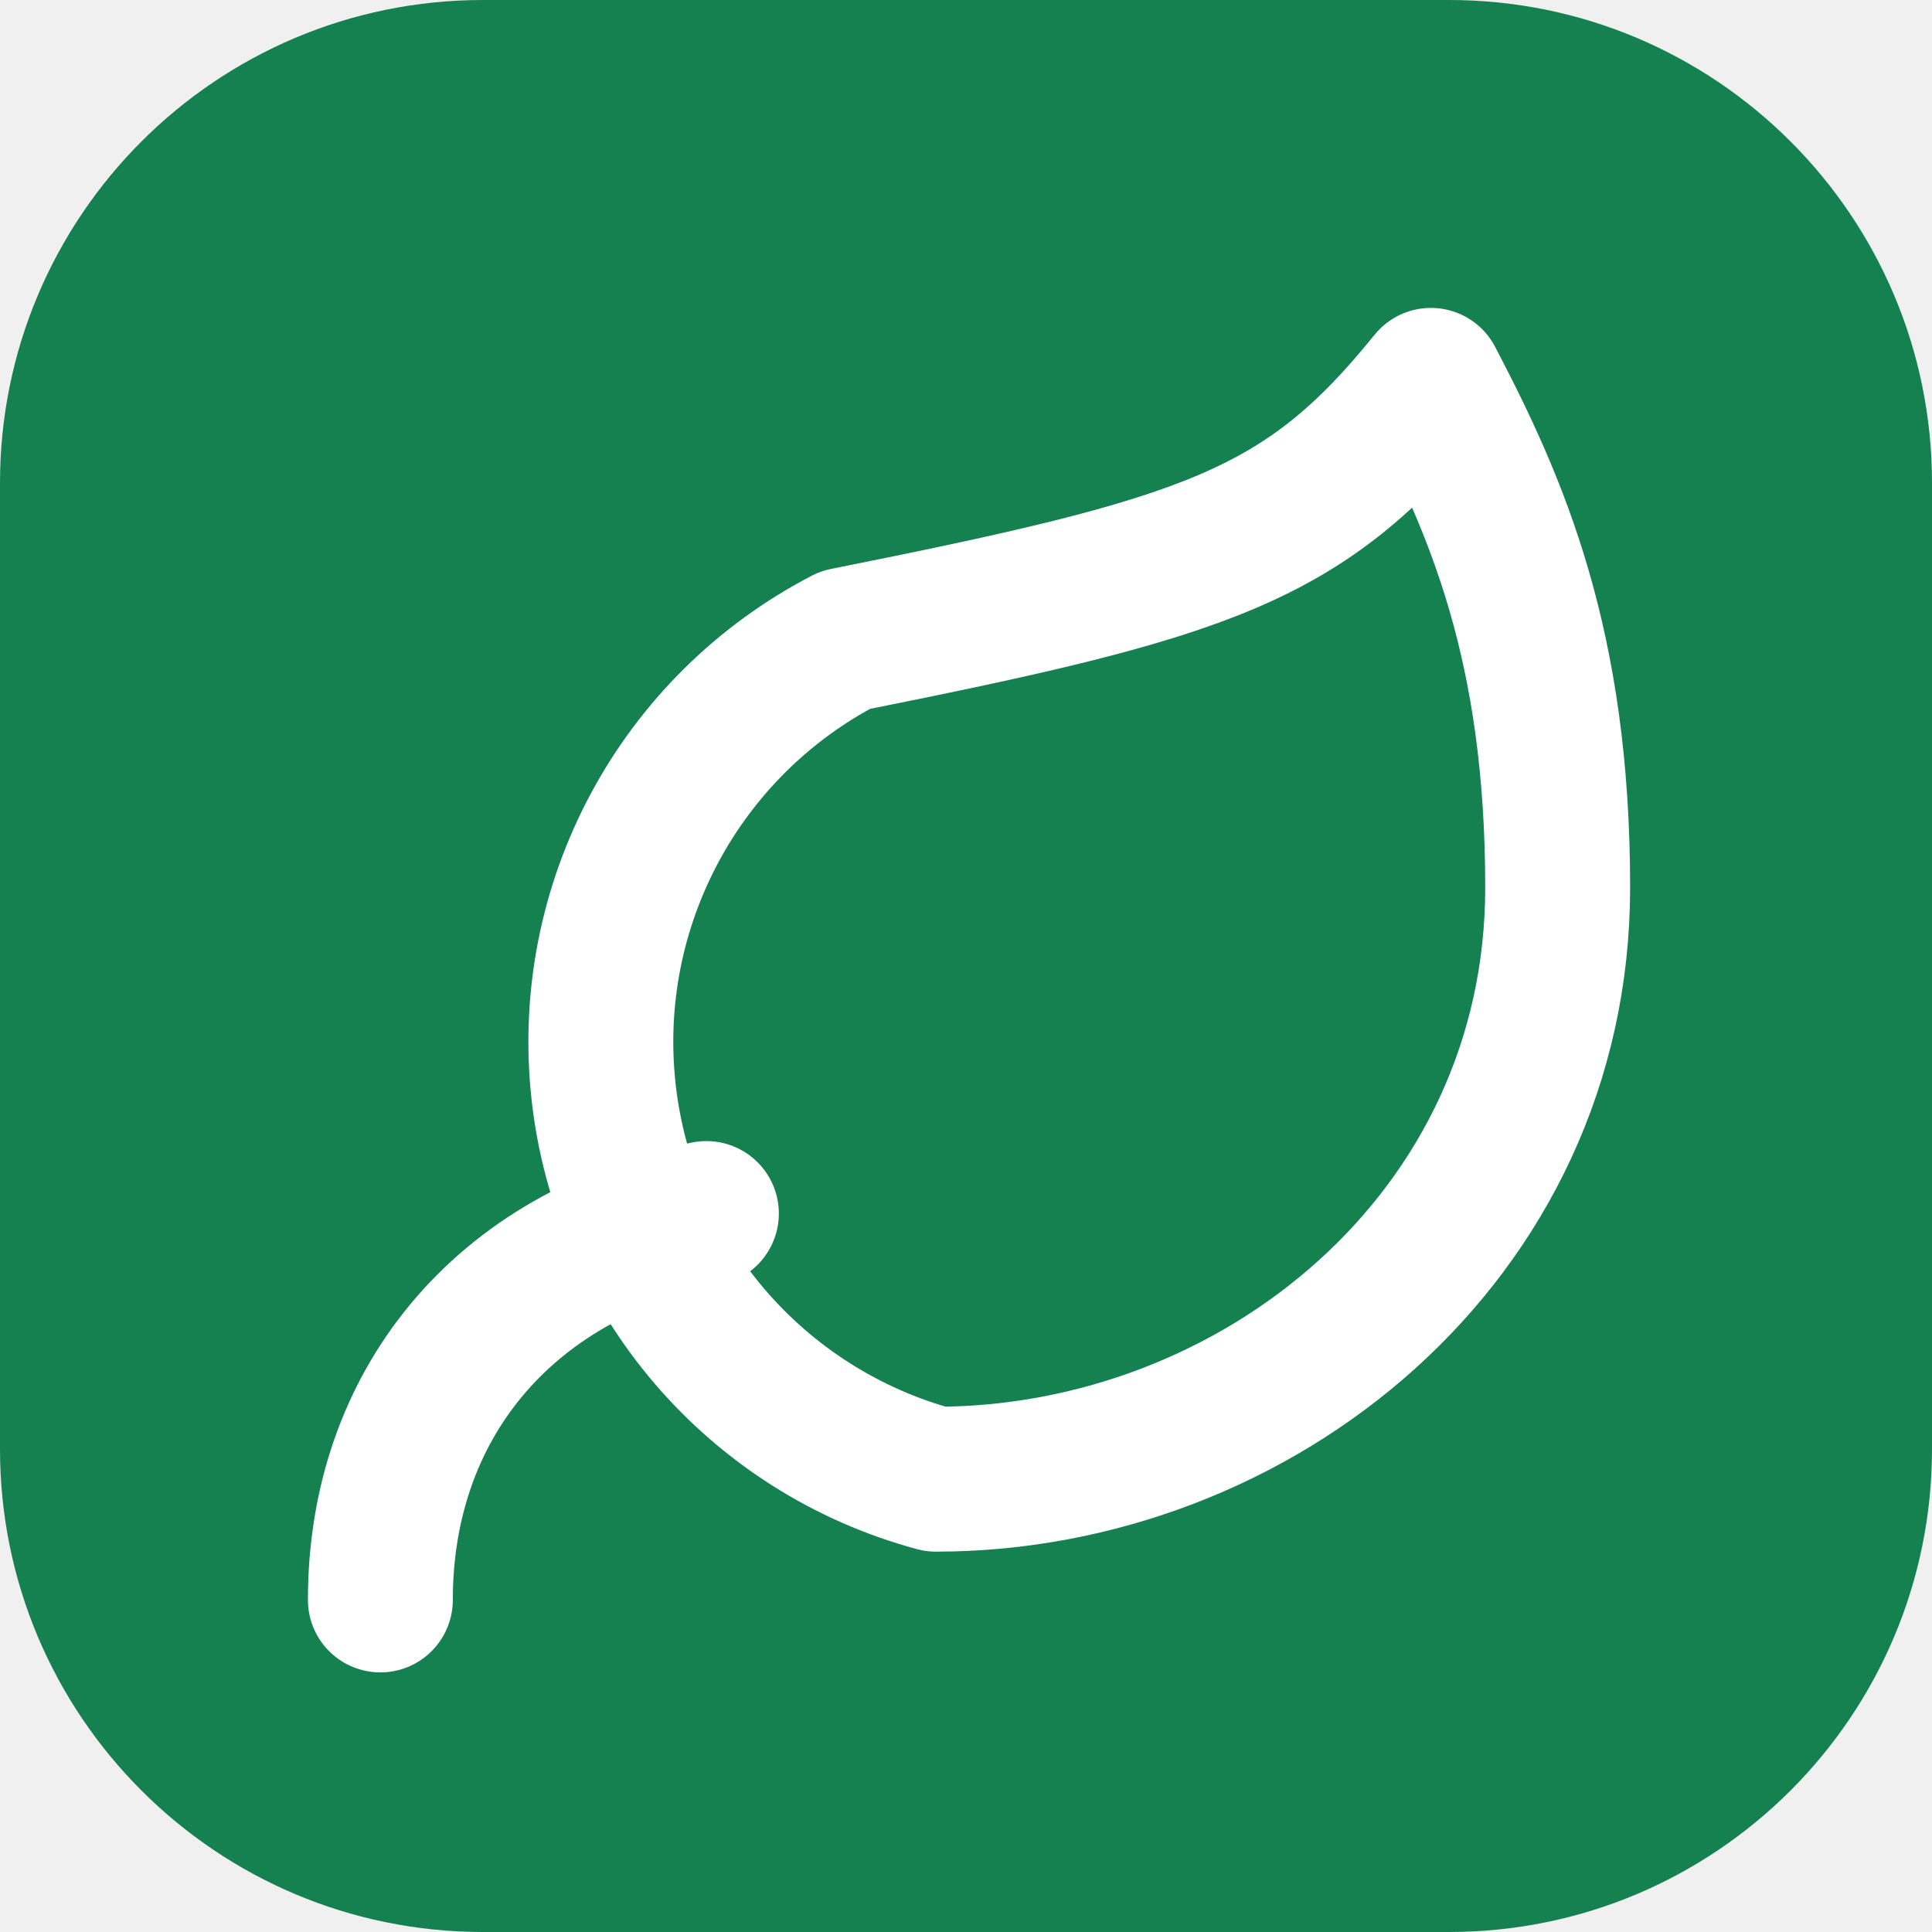
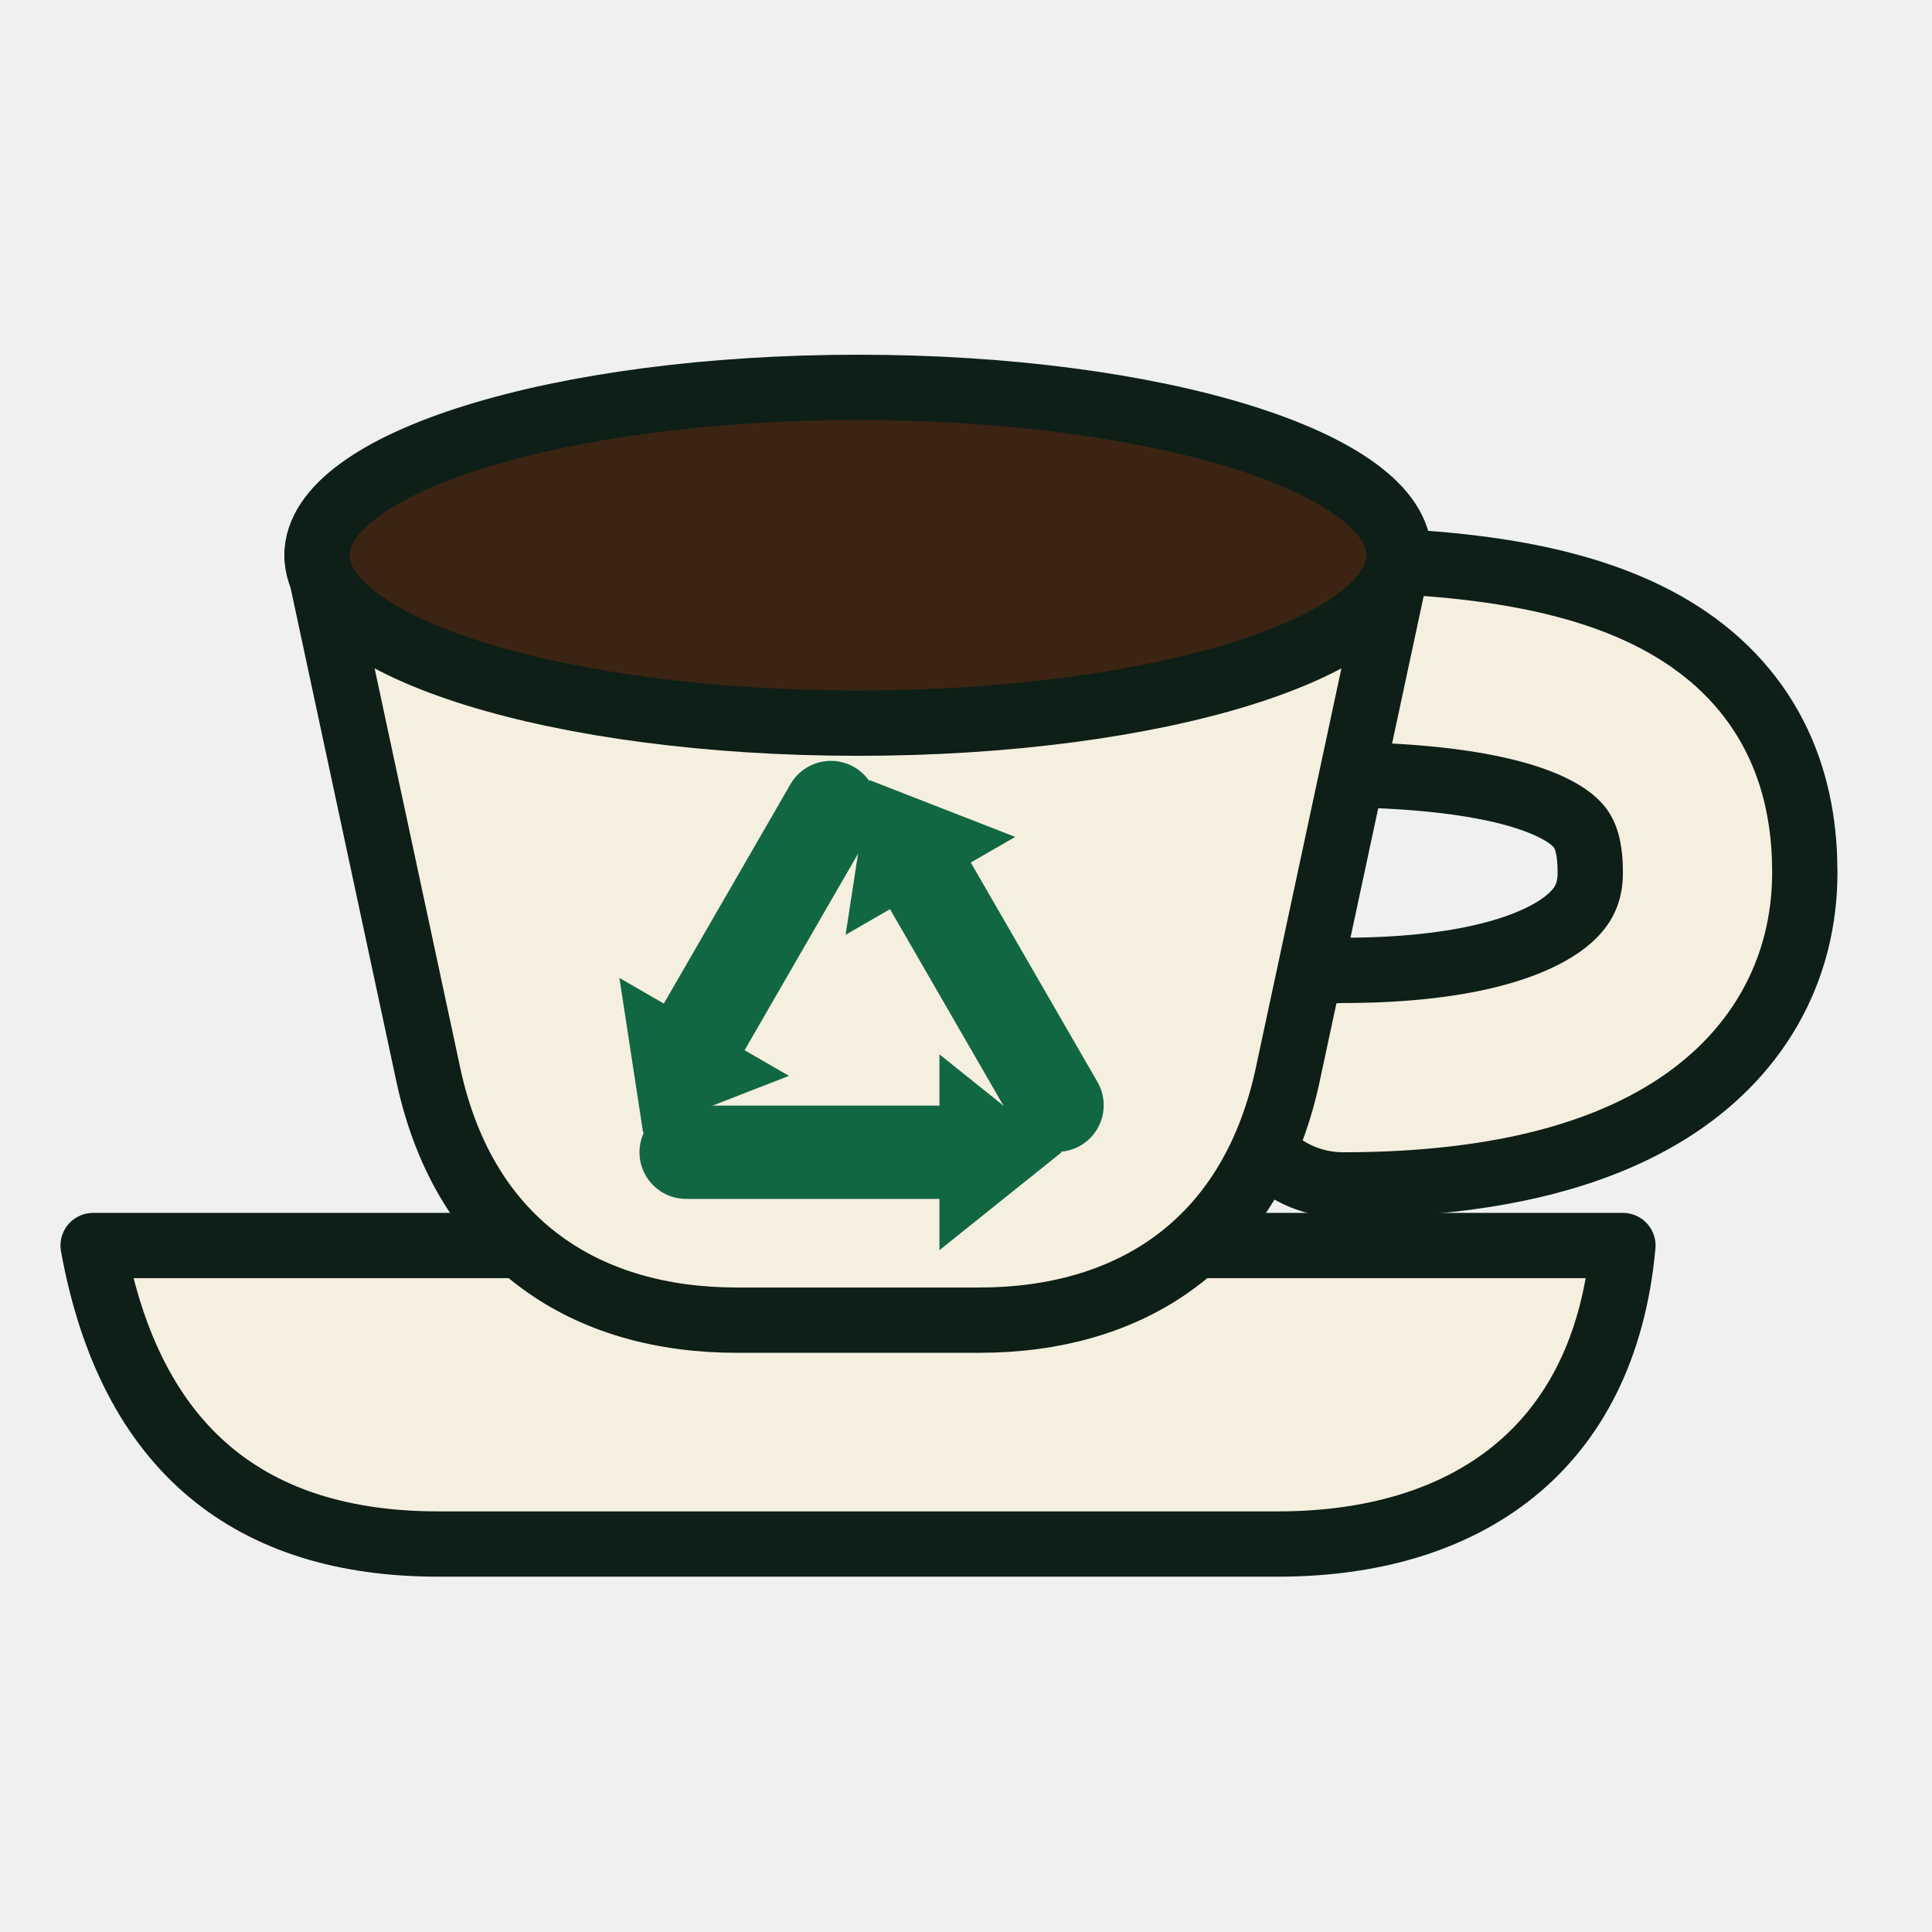
- <svg xmlns="http://www.w3.org/2000/svg" viewBox="0 0 32 32">
-   <rect width="32" height="32" rx="8" fill="#158151" />
-   <g fill="none" stroke="#fff" stroke-width="2.4" stroke-linecap="round" stroke-linejoin="round">
-     <path d="M15.5 24.5A7.5 7.5 0 0 1 14 10.6C20 9.4 21.6 8.9 23.7 6.3c1.1 2.1 2.1 4.4 2.1 8.4 0 5.8-5 9.8-10.3 9.8Z" />
-     <path d="M6.3 26.5c0-3.2 2-5.7 5.4-6.4" />
+ <svg xmlns="http://www.w3.org/2000/svg" viewBox="0 0 64 64">
+   <g transform="translate(-97.34 -5.09) scale(0.309)" stroke="#0d1f17" stroke-width="7" stroke-linejoin="round" stroke-linecap="round">
+     <path d="M325 150h164c-2 22-17 32-37 32h-90c-20 0-33-10-37-32z" fill="#f5efe0" />
+     <path d="M457 88c32 0 40 9 40 22 0 13-12 22-38 22" fill="none" stroke-width="30" stroke="#0d1f17" />
+     <path d="M457 88c32 0 40 9 40 22 0 13-12 22-38 22" fill="none" stroke-width="16" stroke="#f5efe0" />
+     <path d="M349 76h116l-12 56c-4 18-17 26-33 26h-26c-16 0-29-8-33-26z" fill="#f5efe0" />
+     <ellipse cx="407" cy="76" rx="58" ry="18" fill="#3b2413" />
+     <g transform="translate(407 126)" fill="#126743" stroke="#126743" stroke-width="10">
+       <g id="a">
+         <path d="M-2.91 -22.96 -16.49 0.56" fill="none" />
+         <path d="M-23.04 11.9 -25.58 -4.69 -7.4 5.81z" stroke="none" />
+       </g>
+       <use href="#a" transform="rotate(120)" />
+       <use href="#a" transform="rotate(240)" />
+     </g>
  </g>
</svg>
